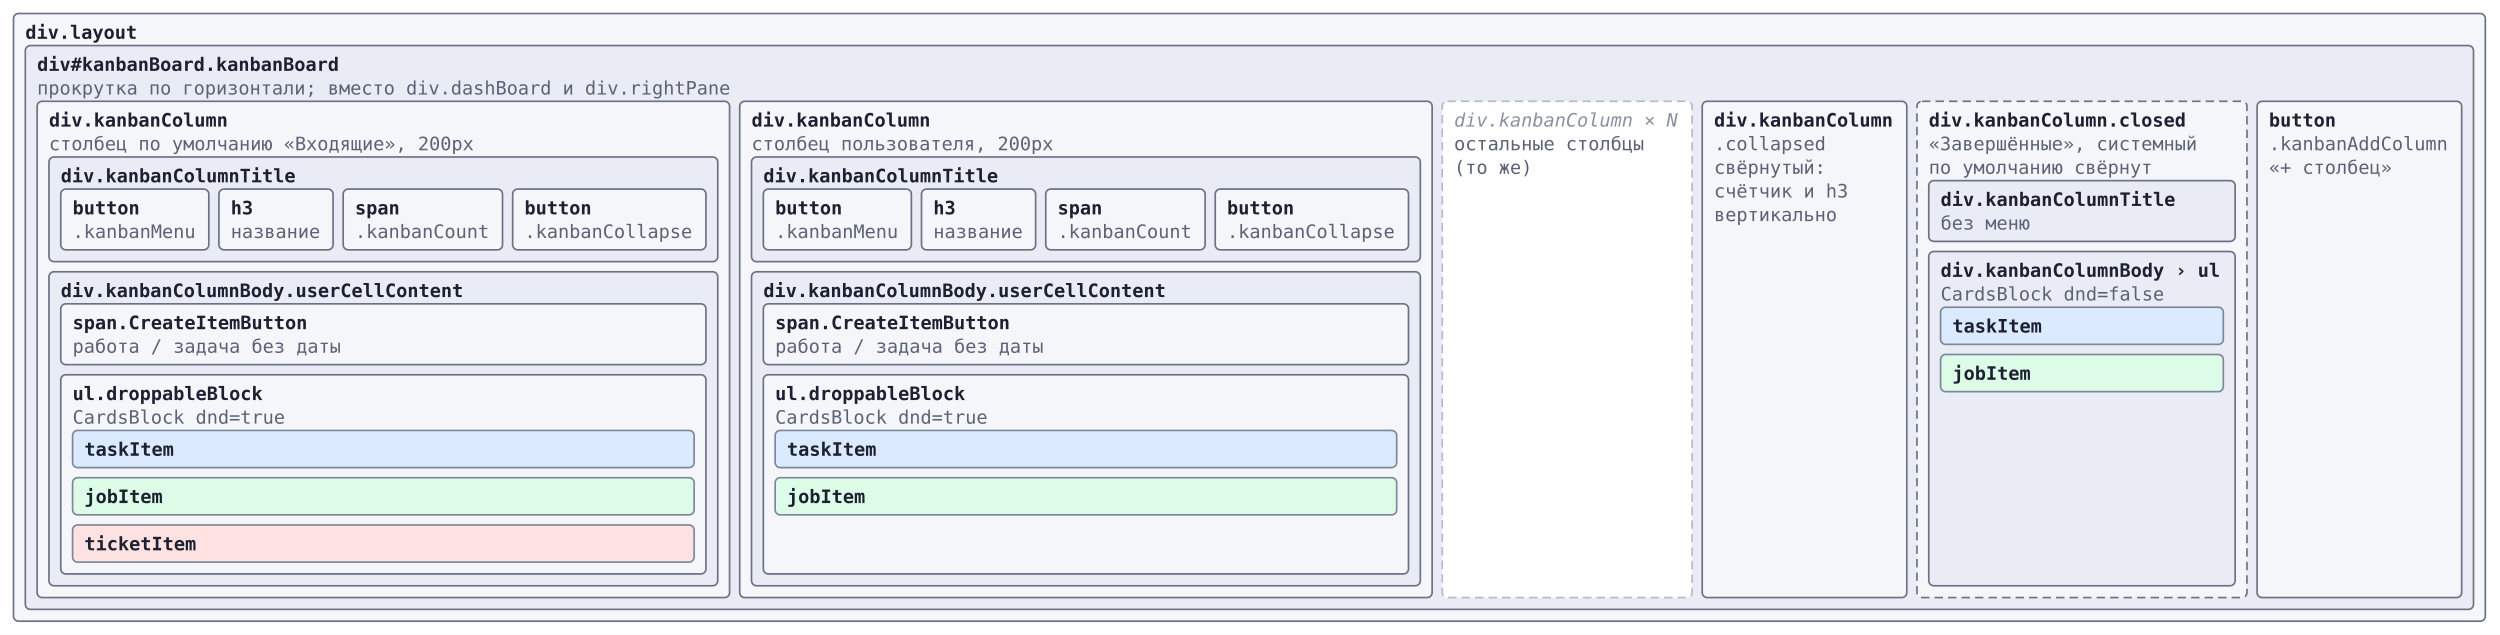
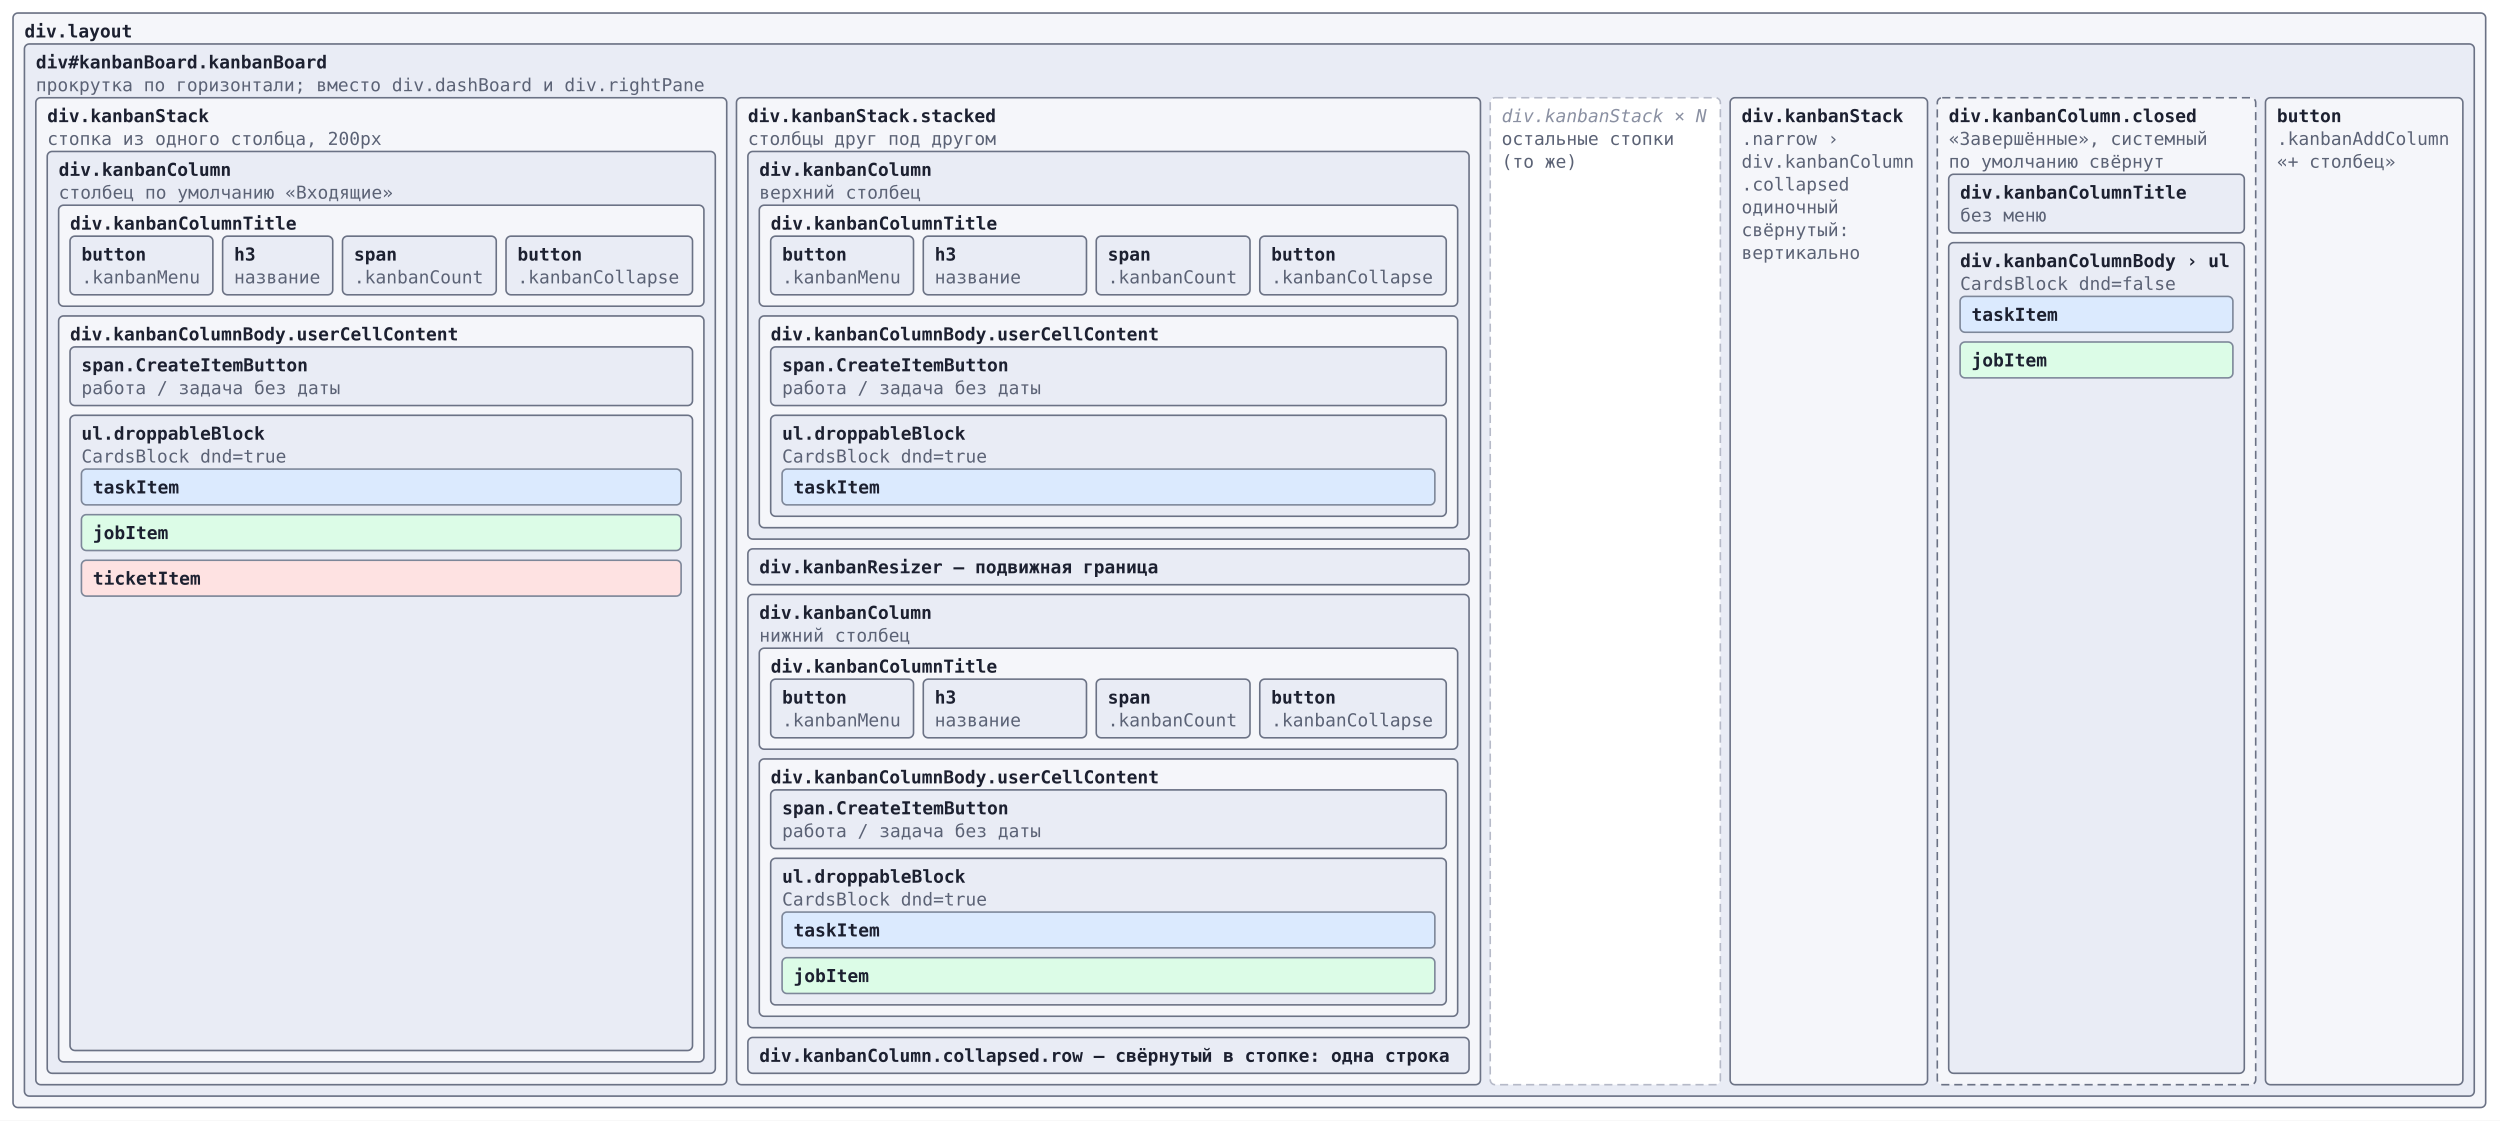
- <svg xmlns="http://www.w3.org/2000/svg" viewBox="0 0 1481 376" width="1481" height="376">
+ <svg xmlns="http://www.w3.org/2000/svg" viewBox="0 0 1535 688" width="1535" height="688">
  <style>text{font:11px Consolas,Menlo,'DejaVu Sans Mono',monospace;fill:#1c2030}.t{font-weight:bold}.n{fill:#5b6275}.g{fill:#8a90a2;font-style:italic}</style>
-   <rect width="1481" height="376" fill="#ffffff" />
-   <rect x="8" y="8" width="1464.3" height="360" rx="3" fill="#f5f6fa" stroke="#6b7285" />
+   <rect width="1535" height="688" fill="#ffffff" />
+   <rect x="8" y="8" width="1518.2" height="672" rx="3" fill="#f5f6fa" stroke="#6b7285" />
  <text x="15" y="23" class="t">div.layout</text>
-   <rect x="15" y="27" width="1450.3" height="334" rx="3" fill="#e9ecf5" stroke="#6b7285" />
+   <rect x="15" y="27" width="1504.2" height="646" rx="3" fill="#e9ecf5" stroke="#6b7285" />
  <text x="22" y="42" class="t">div#kanbanBoard.kanbanBoard</text>
  <text x="22" y="56" class="n">прокрутка по горизонтали; вместо div.dashBoard и div.rightPane</text>
-   <rect x="22" y="60" width="410.2" height="294" rx="3" fill="#f5f6fa" stroke="#6b7285" />
-   <text x="29" y="75" class="t">div.kanbanColumn</text>
-   <text x="29" y="89" class="n">столбец по умолчанию «Входящие», 200px</text>
-   <rect x="29" y="93" width="396.2" height="62" rx="3" fill="#e9ecf5" stroke="#6b7285" />
-   <text x="36" y="108" class="t">div.kanbanColumnTitle</text>
-   <rect x="36" y="112" width="87.7" height="36" rx="3" fill="#f5f6fa" stroke="#6b7285" />
-   <text x="43" y="127" class="t">button</text>
-   <text x="43" y="141" class="n">.kanbanMenu</text>
-   <rect x="129.7" y="112" width="67.6" height="36" rx="3" fill="#f5f6fa" stroke="#6b7285" />
-   <text x="136.7" y="127" class="t">h3</text>
-   <text x="136.7" y="141" class="n">название</text>
-   <rect x="203.3" y="112" width="94.4" height="36" rx="3" fill="#f5f6fa" stroke="#6b7285" />
-   <text x="210.3" y="127" class="t">span</text>
-   <text x="210.3" y="141" class="n">.kanbanCount</text>
-   <rect x="303.7" y="112" width="114.5" height="36" rx="3" fill="#f5f6fa" stroke="#6b7285" />
-   <text x="310.7" y="127" class="t">button</text>
-   <text x="310.7" y="141" class="n">.kanbanCollapse</text>
-   <rect x="29" y="161" width="396.2" height="186" rx="3" fill="#e9ecf5" stroke="#6b7285" />
-   <text x="36" y="176" class="t">div.kanbanColumnBody.userCellContent</text>
-   <rect x="36" y="180" width="382.2" height="36" rx="3" fill="#f5f6fa" stroke="#6b7285" />
-   <text x="43" y="195" class="t">span.CreateItemButton</text>
-   <text x="43" y="209" class="n">работа / задача без даты</text>
-   <rect x="36" y="222" width="382.2" height="118" rx="3" fill="#f5f6fa" stroke="#6b7285" />
-   <text x="43" y="237" class="t">ul.droppableBlock</text>
-   <text x="43" y="251" class="n">CardsBlock dnd=true</text>
-   <rect x="43" y="255" width="368.2" height="22" rx="3" fill="#dbeafe" stroke="#7d8799" />
-   <text x="50" y="270" class="t">taskItem</text>
-   <rect x="43" y="283" width="368.2" height="22" rx="3" fill="#dcfce7" stroke="#7d8799" />
-   <text x="50" y="298" class="t">jobItem</text>
-   <rect x="43" y="311" width="368.2" height="22" rx="3" fill="#fee2e2" stroke="#7d8799" />
-   <text x="50" y="326" class="t">ticketItem</text>
-   <rect x="438.2" y="60" width="410.2" height="294" rx="3" fill="#f5f6fa" stroke="#6b7285" />
-   <text x="445.2" y="75" class="t">div.kanbanColumn</text>
-   <text x="445.2" y="89" class="n">столбец пользователя, 200px</text>
-   <rect x="445.2" y="93" width="396.2" height="62" rx="3" fill="#e9ecf5" stroke="#6b7285" />
-   <text x="452.2" y="108" class="t">div.kanbanColumnTitle</text>
-   <rect x="452.2" y="112" width="87.7" height="36" rx="3" fill="#f5f6fa" stroke="#6b7285" />
-   <text x="459.2" y="127" class="t">button</text>
-   <text x="459.2" y="141" class="n">.kanbanMenu</text>
-   <rect x="545.9" y="112" width="67.6" height="36" rx="3" fill="#f5f6fa" stroke="#6b7285" />
-   <text x="552.9" y="127" class="t">h3</text>
-   <text x="552.9" y="141" class="n">название</text>
-   <rect x="619.5" y="112" width="94.4" height="36" rx="3" fill="#f5f6fa" stroke="#6b7285" />
-   <text x="626.5" y="127" class="t">span</text>
-   <text x="626.5" y="141" class="n">.kanbanCount</text>
-   <rect x="719.9" y="112" width="114.5" height="36" rx="3" fill="#f5f6fa" stroke="#6b7285" />
-   <text x="726.9" y="127" class="t">button</text>
-   <text x="726.9" y="141" class="n">.kanbanCollapse</text>
-   <rect x="445.2" y="161" width="396.2" height="186" rx="3" fill="#e9ecf5" stroke="#6b7285" />
-   <text x="452.2" y="176" class="t">div.kanbanColumnBody.userCellContent</text>
-   <rect x="452.2" y="180" width="382.2" height="36" rx="3" fill="#f5f6fa" stroke="#6b7285" />
-   <text x="459.2" y="195" class="t">span.CreateItemButton</text>
-   <text x="459.2" y="209" class="n">работа / задача без даты</text>
-   <rect x="452.2" y="222" width="382.2" height="118" rx="3" fill="#f5f6fa" stroke="#6b7285" />
-   <text x="459.2" y="237" class="t">ul.droppableBlock</text>
-   <text x="459.2" y="251" class="n">CardsBlock dnd=true</text>
-   <rect x="459.2" y="255" width="368.2" height="22" rx="3" fill="#dbeafe" stroke="#7d8799" />
-   <text x="466.2" y="270" class="t">taskItem</text>
-   <rect x="459.2" y="283" width="368.2" height="22" rx="3" fill="#dcfce7" stroke="#7d8799" />
-   <text x="466.2" y="298" class="t">jobItem</text>
-   <rect x="854.4" y="60" width="148" height="294" rx="3" fill="#ffffff" stroke="#b6bac8" stroke-dasharray="5 3" />
-   <text x="861.4" y="75" class="g">div.kanbanColumn × N</text>
-   <text x="861.4" y="89" class="n">остальные столбцы</text>
-   <text x="861.4" y="103" class="n">(то же)</text>
-   <rect x="1008.4" y="60" width="121.2" height="294" rx="3" fill="#f5f6fa" stroke="#6b7285" />
-   <text x="1015.4" y="75" class="t">div.kanbanColumn</text>
-   <text x="1015.4" y="89" class="n">.collapsed</text>
-   <text x="1015.4" y="103" class="n">свёрнутый:</text>
-   <text x="1015.4" y="117" class="n">счётчик и h3</text>
-   <text x="1015.4" y="131" class="n">вертикально</text>
-   <rect x="1135.6" y="60" width="195.5" height="294" rx="3" fill="#f5f6fa" stroke="#6b7285" stroke-dasharray="5 3" />
-   <text x="1142.6" y="75" class="t">div.kanbanColumn.closed</text>
-   <text x="1142.6" y="89" class="n">«Завершённые», системный</text>
-   <text x="1142.6" y="103" class="n">по умолчанию свёрнут</text>
-   <rect x="1142.6" y="107" width="181.5" height="36" rx="3" fill="#e9ecf5" stroke="#6b7285" />
-   <text x="1149.6" y="122" class="t">div.kanbanColumnTitle</text>
-   <text x="1149.6" y="136" class="n">без меню</text>
-   <rect x="1142.6" y="149" width="181.5" height="198" rx="3" fill="#e9ecf5" stroke="#6b7285" />
-   <text x="1149.6" y="164" class="t">div.kanbanColumnBody › ul</text>
-   <text x="1149.6" y="178" class="n">CardsBlock dnd=false</text>
-   <rect x="1149.6" y="182" width="167.5" height="22" rx="3" fill="#dbeafe" stroke="#7d8799" />
-   <text x="1156.6" y="197" class="t">taskItem</text>
-   <rect x="1149.6" y="210" width="167.5" height="22" rx="3" fill="#dcfce7" stroke="#7d8799" />
-   <text x="1156.6" y="225" class="t">jobItem</text>
-   <rect x="1337.1" y="60" width="121.2" height="294" rx="3" fill="#f5f6fa" stroke="#6b7285" />
-   <text x="1344.1" y="75" class="t">button</text>
-   <text x="1344.1" y="89" class="n">.kanbanAddColumn</text>
-   <text x="1344.1" y="103" class="n">«+ столбец»</text>
+   <rect x="22" y="60" width="424.2" height="606" rx="3" fill="#f5f6fa" stroke="#6b7285" />
+   <text x="29" y="75" class="t">div.kanbanStack</text>
+   <text x="29" y="89" class="n">стопка из одного столбца, 200px</text>
+   <rect x="29" y="93" width="410.2" height="566" rx="3" fill="#e9ecf5" stroke="#6b7285" />
+   <text x="36" y="108" class="t">div.kanbanColumn</text>
+   <text x="36" y="122" class="n">столбец по умолчанию «Входящие»</text>
+   <rect x="36" y="126" width="396.2" height="62" rx="3" fill="#f5f6fa" stroke="#6b7285" />
+   <text x="43" y="141" class="t">div.kanbanColumnTitle</text>
+   <rect x="43" y="145" width="87.7" height="36" rx="3" fill="#e9ecf5" stroke="#6b7285" />
+   <text x="50" y="160" class="t">button</text>
+   <text x="50" y="174" class="n">.kanbanMenu</text>
+   <rect x="136.7" y="145" width="67.6" height="36" rx="3" fill="#e9ecf5" stroke="#6b7285" />
+   <text x="143.7" y="160" class="t">h3</text>
+   <text x="143.7" y="174" class="n">название</text>
+   <rect x="210.3" y="145" width="94.4" height="36" rx="3" fill="#e9ecf5" stroke="#6b7285" />
+   <text x="217.3" y="160" class="t">span</text>
+   <text x="217.3" y="174" class="n">.kanbanCount</text>
+   <rect x="310.7" y="145" width="114.5" height="36" rx="3" fill="#e9ecf5" stroke="#6b7285" />
+   <text x="317.7" y="160" class="t">button</text>
+   <text x="317.7" y="174" class="n">.kanbanCollapse</text>
+   <rect x="36" y="194" width="396.2" height="458" rx="3" fill="#f5f6fa" stroke="#6b7285" />
+   <text x="43" y="209" class="t">div.kanbanColumnBody.userCellContent</text>
+   <rect x="43" y="213" width="382.2" height="36" rx="3" fill="#e9ecf5" stroke="#6b7285" />
+   <text x="50" y="228" class="t">span.CreateItemButton</text>
+   <text x="50" y="242" class="n">работа / задача без даты</text>
+   <rect x="43" y="255" width="382.2" height="390" rx="3" fill="#e9ecf5" stroke="#6b7285" />
+   <text x="50" y="270" class="t">ul.droppableBlock</text>
+   <text x="50" y="284" class="n">CardsBlock dnd=true</text>
+   <rect x="50" y="288" width="368.2" height="22" rx="3" fill="#dbeafe" stroke="#7d8799" />
+   <text x="57" y="303" class="t">taskItem</text>
+   <rect x="50" y="316" width="368.2" height="22" rx="3" fill="#dcfce7" stroke="#7d8799" />
+   <text x="57" y="331" class="t">jobItem</text>
+   <rect x="50" y="344" width="368.2" height="22" rx="3" fill="#fee2e2" stroke="#7d8799" />
+   <text x="57" y="359" class="t">ticketItem</text>
+   <rect x="452.2" y="60" width="456.8" height="606" rx="3" fill="#f5f6fa" stroke="#6b7285" />
+   <text x="459.2" y="75" class="t">div.kanbanStack.stacked</text>
+   <text x="459.2" y="89" class="n">столбцы друг под другом</text>
+   <rect x="459.2" y="93" width="442.8" height="238" rx="3" fill="#e9ecf5" stroke="#6b7285" />
+   <text x="466.2" y="108" class="t">div.kanbanColumn</text>
+   <text x="466.2" y="122" class="n">верхний столбец</text>
+   <rect x="466.2" y="126" width="428.8" height="62" rx="3" fill="#f5f6fa" stroke="#6b7285" />
+   <text x="473.2" y="141" class="t">div.kanbanColumnTitle</text>
+   <rect x="473.2" y="145" width="87.7" height="36" rx="3" fill="#e9ecf5" stroke="#6b7285" />
+   <text x="480.2" y="160" class="t">button</text>
+   <text x="480.2" y="174" class="n">.kanbanMenu</text>
+   <rect x="566.9" y="145" width="100.2" height="36" rx="3" fill="#e9ecf5" stroke="#6b7285" />
+   <text x="573.9" y="160" class="t">h3</text>
+   <text x="573.9" y="174" class="n">название</text>
+   <rect x="673.1" y="145" width="94.4" height="36" rx="3" fill="#e9ecf5" stroke="#6b7285" />
+   <text x="680.1" y="160" class="t">span</text>
+   <text x="680.1" y="174" class="n">.kanbanCount</text>
+   <rect x="773.5" y="145" width="114.5" height="36" rx="3" fill="#e9ecf5" stroke="#6b7285" />
+   <text x="780.5" y="160" class="t">button</text>
+   <text x="780.5" y="174" class="n">.kanbanCollapse</text>
+   <rect x="466.2" y="194" width="428.8" height="130" rx="3" fill="#f5f6fa" stroke="#6b7285" />
+   <text x="473.2" y="209" class="t">div.kanbanColumnBody.userCellContent</text>
+   <rect x="473.2" y="213" width="414.8" height="36" rx="3" fill="#e9ecf5" stroke="#6b7285" />
+   <text x="480.2" y="228" class="t">span.CreateItemButton</text>
+   <text x="480.2" y="242" class="n">работа / задача без даты</text>
+   <rect x="473.2" y="255" width="414.8" height="62" rx="3" fill="#e9ecf5" stroke="#6b7285" />
+   <text x="480.2" y="270" class="t">ul.droppableBlock</text>
+   <text x="480.2" y="284" class="n">CardsBlock dnd=true</text>
+   <rect x="480.2" y="288" width="400.8" height="22" rx="3" fill="#dbeafe" stroke="#7d8799" />
+   <text x="487.2" y="303" class="t">taskItem</text>
+   <rect x="459.2" y="337" width="442.8" height="22" rx="3" fill="#e9ecf5" stroke="#6b7285" />
+   <text x="466.2" y="352" class="t">div.kanbanResizer — подвижная граница</text>
+   <rect x="459.2" y="365" width="442.8" height="266" rx="3" fill="#e9ecf5" stroke="#6b7285" />
+   <text x="466.2" y="380" class="t">div.kanbanColumn</text>
+   <text x="466.2" y="394" class="n">нижний столбец</text>
+   <rect x="466.2" y="398" width="428.8" height="62" rx="3" fill="#f5f6fa" stroke="#6b7285" />
+   <text x="473.2" y="413" class="t">div.kanbanColumnTitle</text>
+   <rect x="473.2" y="417" width="87.7" height="36" rx="3" fill="#e9ecf5" stroke="#6b7285" />
+   <text x="480.2" y="432" class="t">button</text>
+   <text x="480.2" y="446" class="n">.kanbanMenu</text>
+   <rect x="566.9" y="417" width="100.2" height="36" rx="3" fill="#e9ecf5" stroke="#6b7285" />
+   <text x="573.9" y="432" class="t">h3</text>
+   <text x="573.9" y="446" class="n">название</text>
+   <rect x="673.1" y="417" width="94.4" height="36" rx="3" fill="#e9ecf5" stroke="#6b7285" />
+   <text x="680.1" y="432" class="t">span</text>
+   <text x="680.1" y="446" class="n">.kanbanCount</text>
+   <rect x="773.5" y="417" width="114.5" height="36" rx="3" fill="#e9ecf5" stroke="#6b7285" />
+   <text x="780.5" y="432" class="t">button</text>
+   <text x="780.5" y="446" class="n">.kanbanCollapse</text>
+   <rect x="466.2" y="466" width="428.8" height="158" rx="3" fill="#f5f6fa" stroke="#6b7285" />
+   <text x="473.2" y="481" class="t">div.kanbanColumnBody.userCellContent</text>
+   <rect x="473.2" y="485" width="414.8" height="36" rx="3" fill="#e9ecf5" stroke="#6b7285" />
+   <text x="480.2" y="500" class="t">span.CreateItemButton</text>
+   <text x="480.2" y="514" class="n">работа / задача без даты</text>
+   <rect x="473.2" y="527" width="414.8" height="90" rx="3" fill="#e9ecf5" stroke="#6b7285" />
+   <text x="480.2" y="542" class="t">ul.droppableBlock</text>
+   <text x="480.2" y="556" class="n">CardsBlock dnd=true</text>
+   <rect x="480.2" y="560" width="400.8" height="22" rx="3" fill="#dbeafe" stroke="#7d8799" />
+   <text x="487.2" y="575" class="t">taskItem</text>
+   <rect x="480.2" y="588" width="400.8" height="22" rx="3" fill="#dcfce7" stroke="#7d8799" />
+   <text x="487.2" y="603" class="t">jobItem</text>
+   <rect x="459.2" y="637" width="442.8" height="22" rx="3" fill="#e9ecf5" stroke="#6b7285" />
+   <text x="466.2" y="652" class="t">div.kanbanColumn.collapsed.row — свёрнутый в стопке: одна строка</text>
+   <rect x="915" y="60" width="141.3" height="606" rx="3" fill="#ffffff" stroke="#b6bac8" stroke-dasharray="5 3" />
+   <text x="922" y="75" class="g">div.kanbanStack × N</text>
+   <text x="922" y="89" class="n">остальные стопки</text>
+   <text x="922" y="103" class="n">(то же)</text>
+   <rect x="1062.3" y="60" width="121.2" height="606" rx="3" fill="#f5f6fa" stroke="#6b7285" />
+   <text x="1069.3" y="75" class="t">div.kanbanStack</text>
+   <text x="1069.3" y="89" class="n">.narrow ›</text>
+   <text x="1069.3" y="103" class="n">div.kanbanColumn</text>
+   <text x="1069.3" y="117" class="n">.collapsed</text>
+   <text x="1069.3" y="131" class="n">одиночный</text>
+   <text x="1069.3" y="145" class="n">свёрнутый:</text>
+   <text x="1069.3" y="159" class="n">вертикально</text>
+   <rect x="1189.5" y="60" width="195.5" height="606" rx="3" fill="#f5f6fa" stroke="#6b7285" stroke-dasharray="5 3" />
+   <text x="1196.5" y="75" class="t">div.kanbanColumn.closed</text>
+   <text x="1196.5" y="89" class="n">«Завершённые», системный</text>
+   <text x="1196.5" y="103" class="n">по умолчанию свёрнут</text>
+   <rect x="1196.5" y="107" width="181.5" height="36" rx="3" fill="#e9ecf5" stroke="#6b7285" />
+   <text x="1203.5" y="122" class="t">div.kanbanColumnTitle</text>
+   <text x="1203.5" y="136" class="n">без меню</text>
+   <rect x="1196.5" y="149" width="181.5" height="510" rx="3" fill="#e9ecf5" stroke="#6b7285" />
+   <text x="1203.5" y="164" class="t">div.kanbanColumnBody › ul</text>
+   <text x="1203.5" y="178" class="n">CardsBlock dnd=false</text>
+   <rect x="1203.5" y="182" width="167.5" height="22" rx="3" fill="#dbeafe" stroke="#7d8799" />
+   <text x="1210.5" y="197" class="t">taskItem</text>
+   <rect x="1203.5" y="210" width="167.5" height="22" rx="3" fill="#dcfce7" stroke="#7d8799" />
+   <text x="1210.5" y="225" class="t">jobItem</text>
+   <rect x="1391" y="60" width="121.2" height="606" rx="3" fill="#f5f6fa" stroke="#6b7285" />
+   <text x="1398" y="75" class="t">button</text>
+   <text x="1398" y="89" class="n">.kanbanAddColumn</text>
+   <text x="1398" y="103" class="n">«+ столбец»</text>
</svg>
